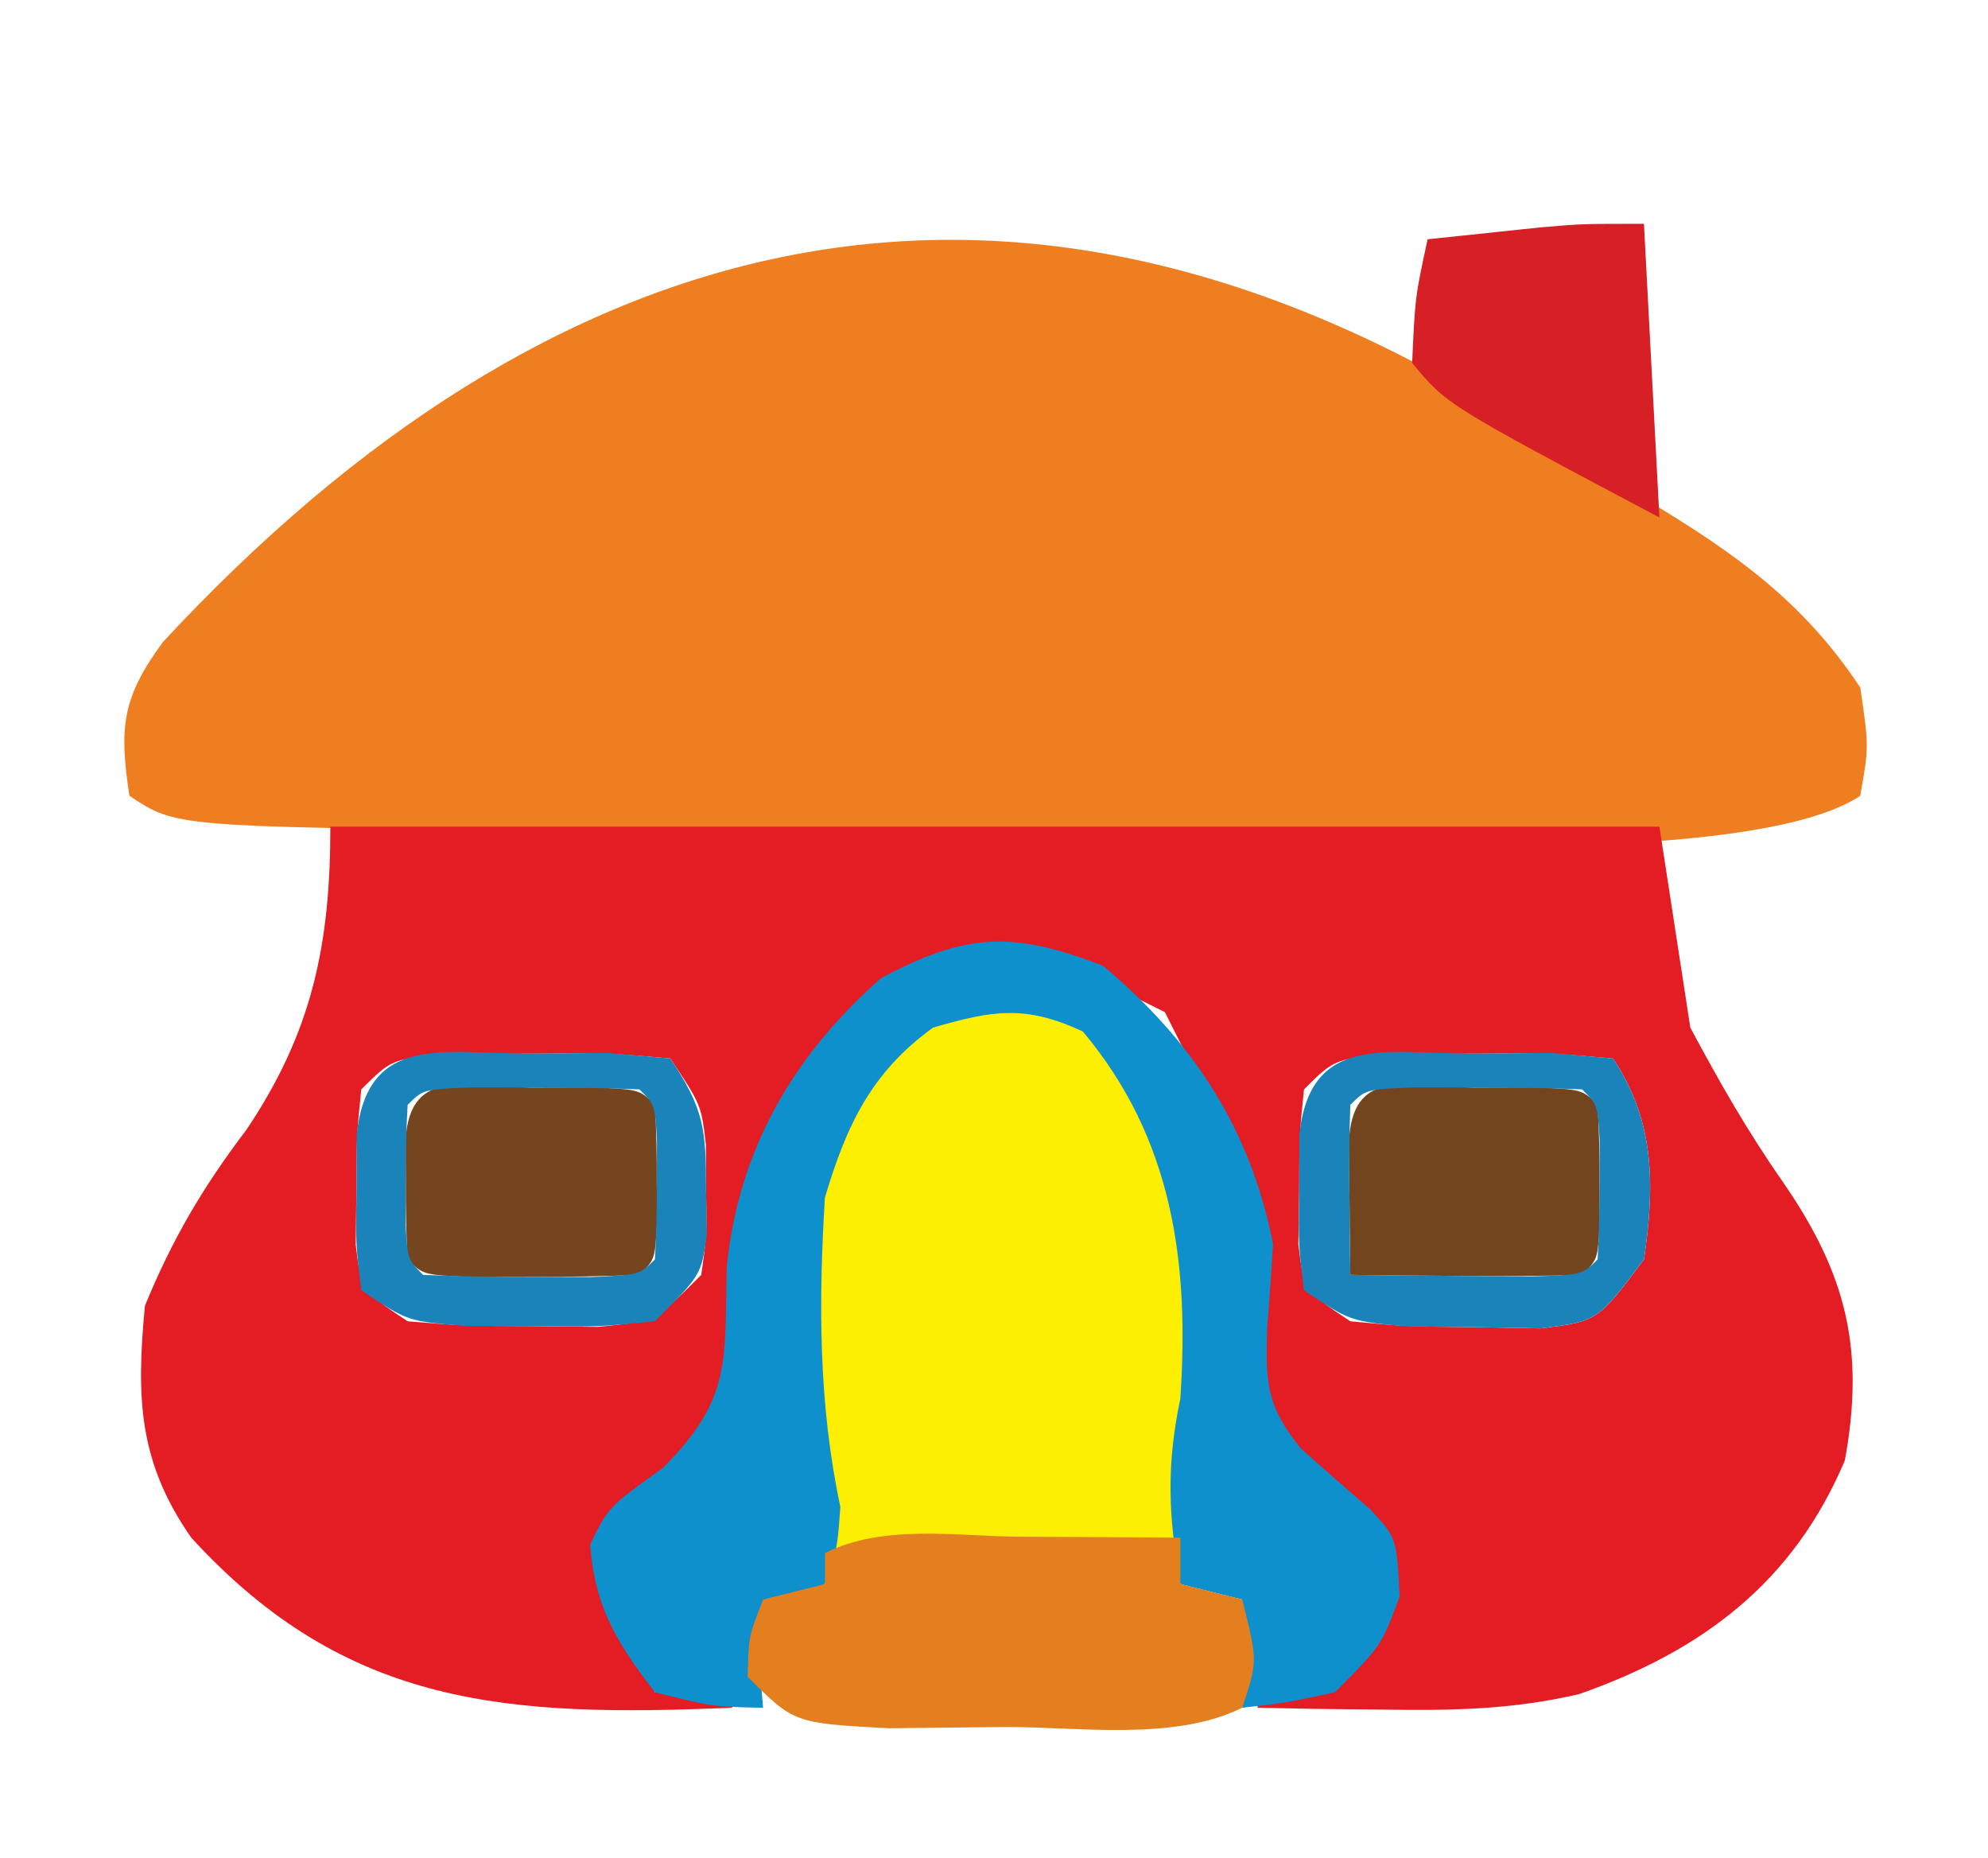
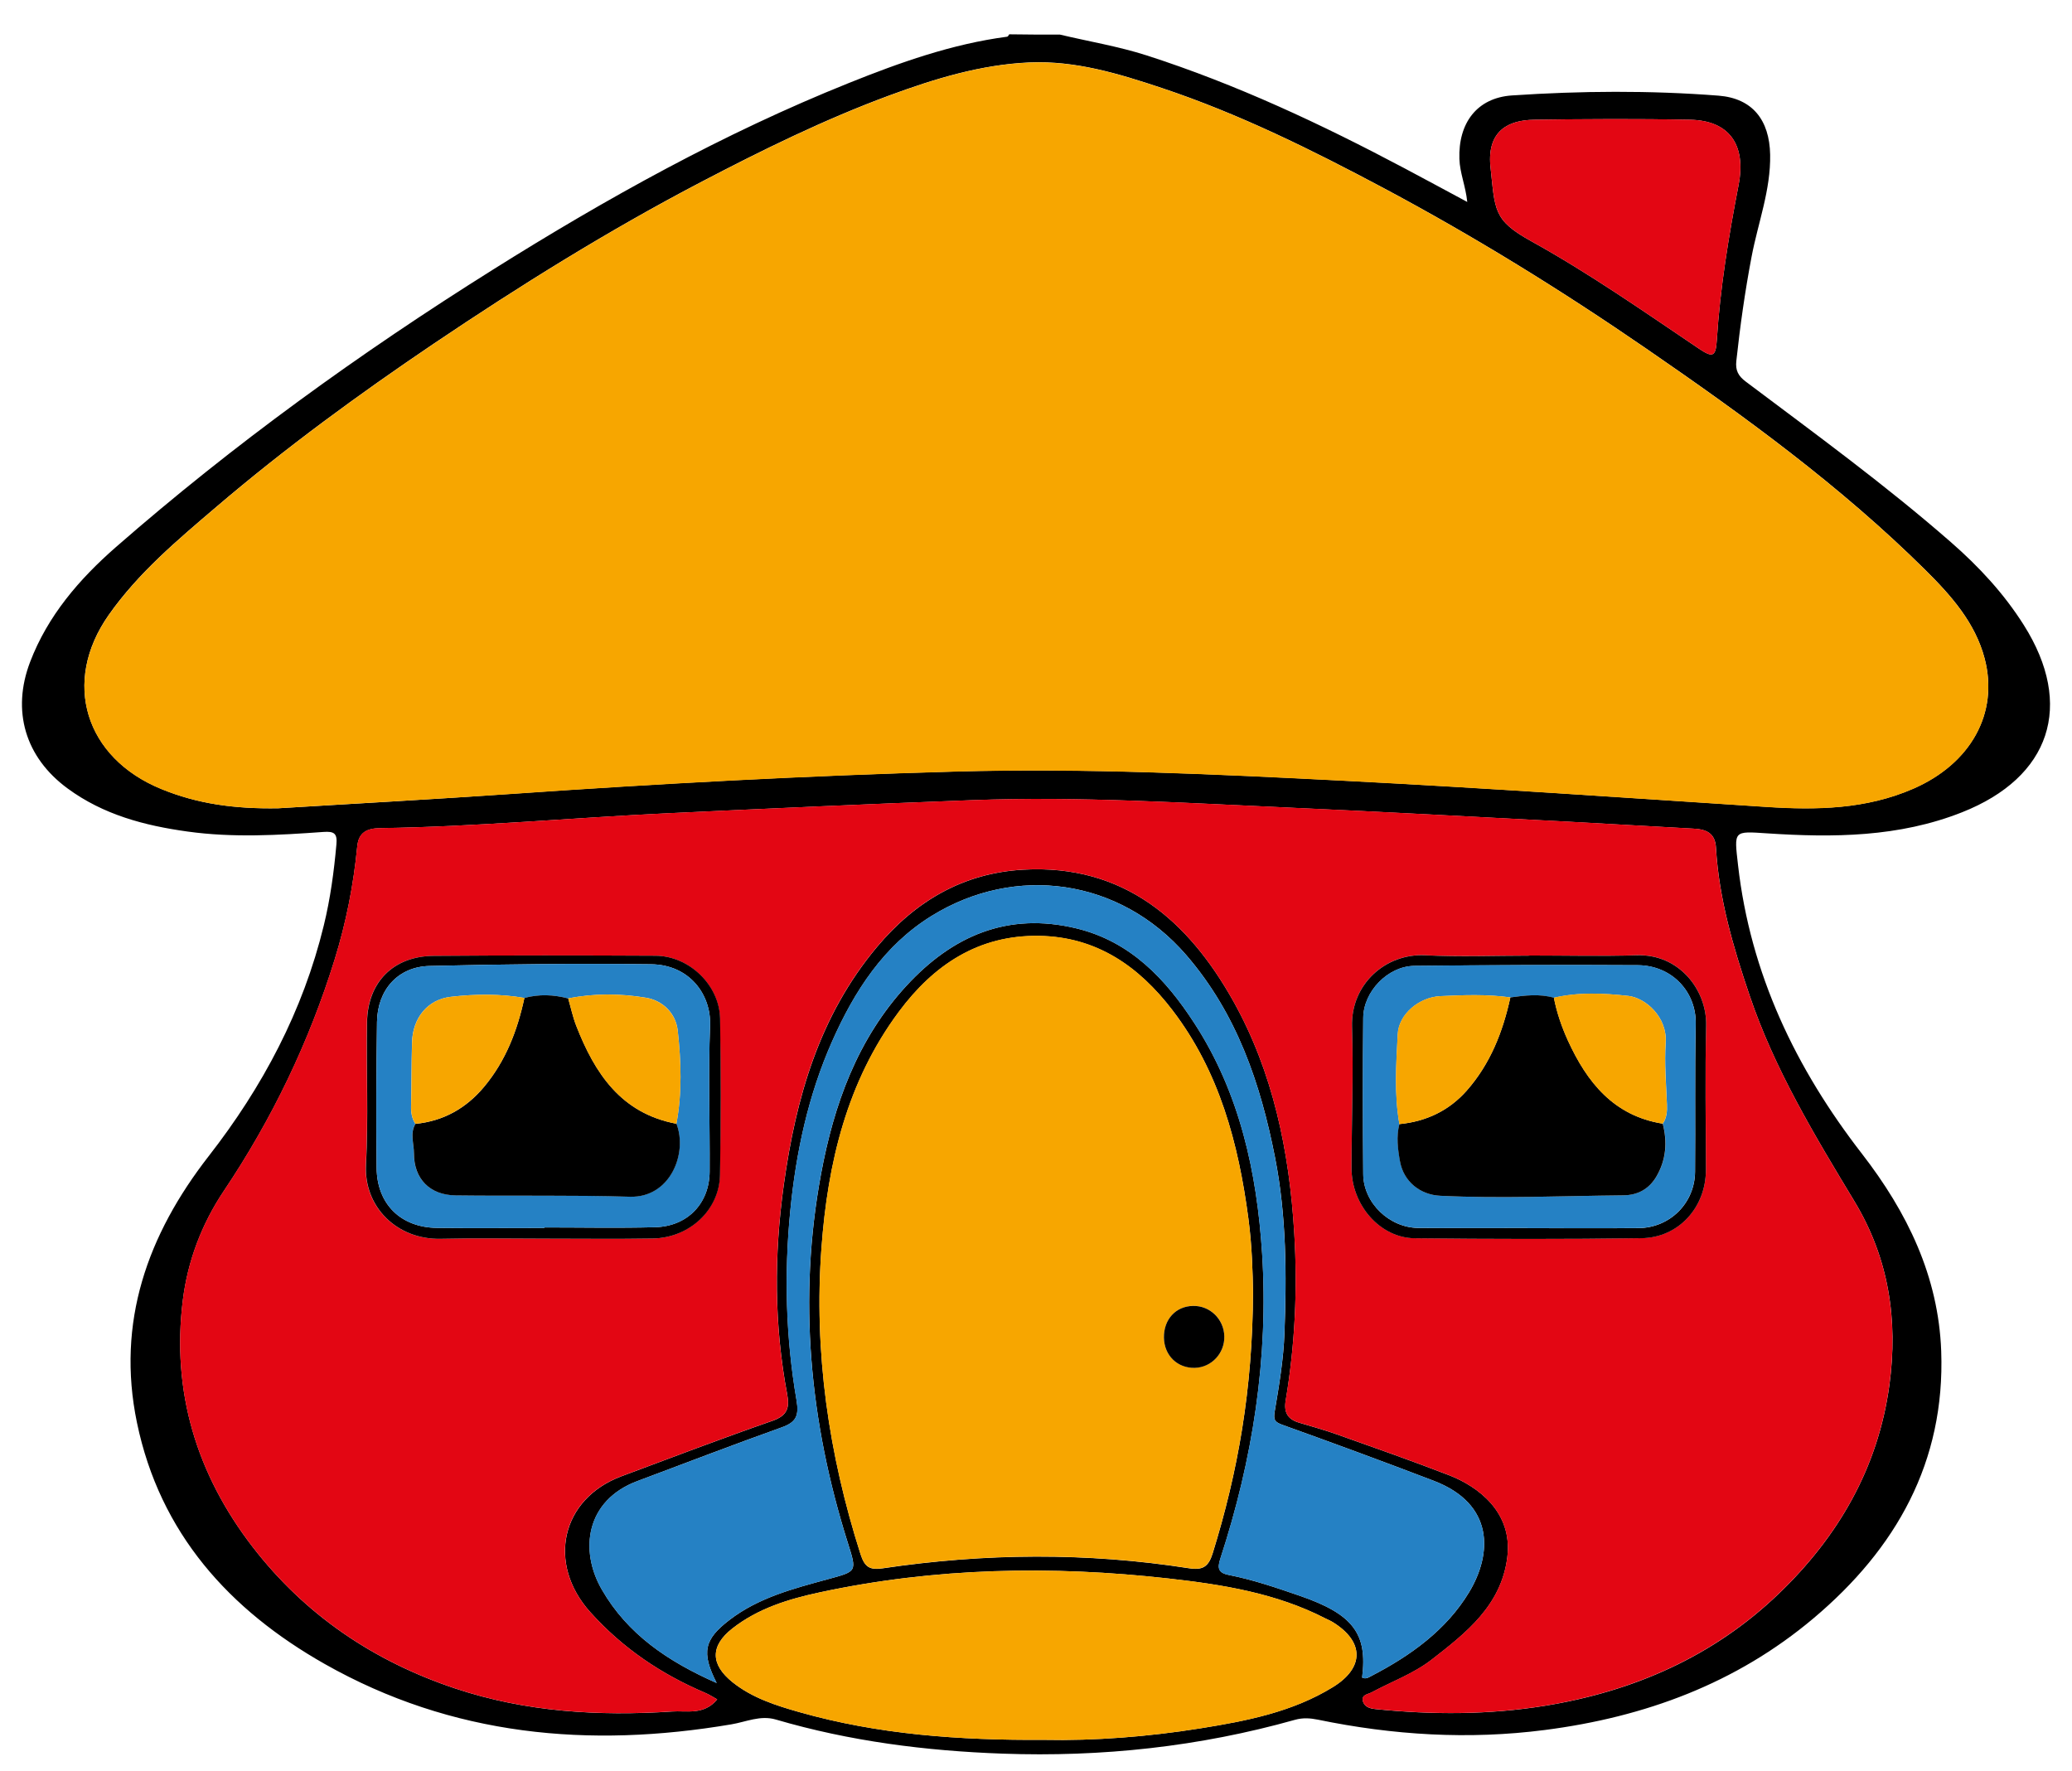
- <svg xmlns="http://www.w3.org/2000/svg" viewBox="0 0 137 128">
-   <g transform="translate(8.205415, 8) scale(1.064993)">
-     <g transform="translate(-7.3275, -10.0325)">
-       <path fill="#EE7E20" d="M0 0 C2.69 1.64 5.38 3.28 8.06 4.94 C9.15 5.58 10.24 6.22 11.36 6.88 C17 10.28 21.4 13.4 25.06 18.94 C25.62 22.75 25.62 22.75 25.06 25.94 C16.46 31.67 -22.52 28.19 -30.94 28.19 C-40.71 28.19 -50.49 28.2 -60.56 28.2 C-83.94 27.94 -83.94 27.94 -86.94 25.94 C-87.61 21.54 -87.43 19.61 -84.77 15.99 C-59.56 -11.17 -30.92 -18.03 0 0 Z " transform="translate(94.9375,28.0625)" />
-       <path fill="#E41C24" d="M0 0 C28.38 0 56.76 0 86 0 C86.33 2.15 86.33 2.15 88 13 C89.91 16.57 91.71 19.72 94 23 C98.13 28.98 99.3 33.87 98 41 C94.68 48.86 88.81 53.31 80.8 56.12 C76.44 57.13 72.54 57.19 68.06 57.12 C66.55 57.11 65.03 57.09 63.47 57.07 C62.9 57.06 62.9 57.06 60 57 C60 56.67 60 56.34 60 56 C60.95 55.73 61.9 55.46 62.88 55.19 C66 54 66 54 68 51 C68 46 68 46 66.25 44.15 C65.51 43.56 64.77 42.98 64 42.38 C60.52 39.13 59.5 37.46 59.75 32.69 C59.82 31.76 59.9 30.84 59.98 29.88 C60.03 23.49 56.8 17.6 54 12 C44.89 7.45 44.89 7.45 39.38 9.06 C32.8 12.84 29.06 17.67 27 25 C26.87 27.21 26.79 29.42 26.75 31.62 C26.55 36.74 25.94 38.77 21.88 41.94 C18 45 18 45 17.88 48.12 C18.25 49.07 18.62 50.02 19 51 C19.35 51.95 19.7 52.9 20.06 53.88 C20.37 54.58 20.68 55.28 21 56 C22.65 56 24.3 56 26 56 C26 56.33 26 56.66 26 57 C11.58 57.6 1.09 57.03 -9 46 C-12.43 41.08 -12.56 36.92 -12 31 C-10.24 26.7 -8.25 23.32 -5.44 19.62 C-1.17 13.28 0 7.61 0 0 Z M2 17 C1.7 19.97 1.7 19.97 1.69 23.5 C1.67 24.67 1.65 25.83 1.64 27.03 C2 30 2 30 5 32 C8.69 32.3 8.69 32.3 13 32.31 C14.42 32.33 15.85 32.35 17.31 32.36 C21 32 21 32 24 29 C24.36 26.41 24.36 26.41 24.31 23.5 C24.31 23.02 24.31 23.02 24.3 20.59 C24 18 24 18 22 15 C17.94 14.64 17.94 14.64 13 14.69 C11.37 14.69 9.74 14.7 8.06 14.7 C4 15 4 15 2 17 Z M63 17 C62.7 19.97 62.7 19.97 62.69 23.5 C62.67 24.67 62.65 25.83 62.64 27.03 C63 30 63 30 66 32 C69.69 32.34 69.69 32.34 74 32.38 C74.71 32.39 74.71 32.39 78.31 32.46 C82 32 82 32 85 28 C85.7 23.24 85.73 19.09 83 15 C78.94 14.64 78.94 14.64 74 14.69 C72.37 14.69 70.74 14.7 69.06 14.7 C65 15 65 15 63 17 Z " transform="translate(21,56)" />
-       <path fill="#FCEF04" d="M0 0 C6.55 5.95 8.38 13.68 8.2 22.25 C7.91 26.18 7.43 30.09 7 34 C-0.92 34.33 -8.84 34.66 -17 35 C-16.67 33.68 -16.34 32.36 -16 31 C-16.33 29.68 -16.66 28.36 -17 27 C-17.77 17.7 -17.74 9.7 -12 2 C-8.09 -1.6 -5.01 -1.52 0 0 Z " transform="translate(69,68)" />
-       <path fill="#0D90CC" d="M0 0 C5.82 4.88 9.53 10.53 11 18 C10.89 19.81 10.76 21.63 10.62 23.44 C10.51 26.99 10.55 28.44 12.81 31.24 C14.29 32.56 15.77 33.86 17.27 35.15 C19 37 19 37 19.19 40.81 C18 44 18 44 15 47 C11.81 47.69 11.81 47.69 9 48 C9 45.69 9 43.38 9 41 C7.68 40.67 6.36 40.34 5 40 C4.22 35.58 4.09 32.35 5 28 C5.59 19.22 4.52 11.19 -1.31 4.25 C-5.02 2.53 -7.11 2.87 -11 4 C-15 6.89 -16.61 10.33 -18 15 C-18.41 21.77 -18.42 28.35 -17 35 C-17.19 37.69 -17.19 37.69 -18 40 C-19.32 40.66 -20.64 41.32 -22 42 C-22.25 45.12 -22.25 45.12 -22 48 C-25.25 47.94 -25.25 47.94 -29 47 C-31.46 43.8 -32.89 41.5 -33.19 37.44 C-32 35 -32 35 -28.5 32.5 C-23.98 27.98 -24.51 25.58 -24.35 19.46 C-23.58 11.87 -20.03 5.79 -14.38 0.81 C-8.83 -2.17 -5.8 -2.24 0 0 Z " transform="translate(71,65)" />
-       <path fill="#E47F20" d="M0 0 C1.93 0.01 3.86 0.02 5.85 0.03 C6.6 0.03 6.6 0.03 10.38 0.06 C10.38 1.05 10.38 2.04 10.38 3.06 C11.69 3.39 13.02 3.72 14.38 4.06 C15.38 8.06 15.38 8.06 14.38 11.06 C9.98 13.26 3.69 12.28 -1.06 12.31 C-3.52 12.34 -5.97 12.36 -8.5 12.39 C-14.62 12.06 -14.62 12.06 -17.62 9.06 C-17.56 6.44 -17.56 6.44 -16.62 4.06 C-15.3 3.73 -13.98 3.4 -12.62 3.06 C-12.62 2.4 -12.62 1.74 -12.62 1.06 C-8.83 -0.84 -4.15 -0.03 0 0 Z " transform="translate(65.625,101.9375)" />
-       <path fill="#D62026" d="M0 0 C0.33 6.27 0.66 12.54 1 19 C-12.78 11.69 -12.78 11.69 -15 9 C-14.81 4.75 -14.81 4.75 -14 1 C-12.43 0.84 -10.86 0.67 -9.25 0.5 C-8.37 0.41 -7.49 0.31 -6.58 0.22 C-4 0 -4 0 0 0 Z " transform="translate(106,17)" />
-       <path fill="#73451E" d="M0 0 C1.28 -0 2.56 -0.01 3.88 -0.01 C7 0.12 7 0.12 8 1.12 C8.1 2.79 8.13 4.46 8.12 6.12 C8.13 6.58 8.13 6.58 8.13 8.88 C8 11.12 8 11.12 7 12.12 C4.48 12.2 1.96 12.21 -0.56 12.19 C-1.25 12.18 -1.25 12.18 -4.75 12.16 C-5.83 12.15 -6.9 12.14 -8 12.12 C-8.03 10.31 -8.05 8.5 -8.06 6.69 C-8.07 5.68 -8.09 4.67 -8.1 3.63 C-7.9 -1.46 -4.31 -0.01 0 0 Z " transform="translate(95,72.875)" />
-       <path fill="#74451E" d="M0 0 C1.28 -0 2.56 -0.01 3.88 -0.01 C7 0.12 7 0.12 8 1.12 C8.1 2.79 8.13 4.46 8.12 6.12 C8.13 6.58 8.13 6.58 8.13 8.88 C8 11.12 8 11.12 7 12.12 C4.67 12.22 2.33 12.25 0 12.25 C-1.28 12.25 -2.56 12.26 -3.88 12.26 C-7 12.12 -7 12.12 -8 11.12 C-8.1 9.46 -8.13 7.79 -8.12 6.12 C-8.13 5.22 -8.13 4.31 -8.13 3.38 C-7.85 -1.45 -4.01 -0.01 0 0 Z " transform="translate(34,72.875)" />
-       <path fill="#1A83B9" d="M0 0 C1.63 -0.02 3.26 -0.03 4.94 -0.05 C6.28 0.07 7.62 0.19 9 0.31 C11.22 3.65 11.3 4.91 11.31 8.81 C11.33 9.77 11.35 10.73 11.36 11.72 C11 14.31 11 14.31 8 17.31 C4.31 17.68 4.31 17.68 0 17.62 C-0.71 17.62 -0.71 17.62 -4.31 17.61 C-8 17.31 -8 17.31 -11 15.31 C-11.36 12.34 -11.36 12.34 -11.31 8.81 C-11.31 7.65 -11.3 6.48 -11.3 5.28 C-10.62 -1.4 -5.56 0.01 0 0 Z M-8 3.31 C-8.1 4.98 -8.13 6.65 -8.12 8.31 C-8.13 9.22 -8.13 10.13 -8.13 11.06 C-8 13.31 -8 13.31 -7 14.31 C-4.67 14.41 -2.33 14.44 0 14.44 C1.28 14.44 2.56 14.44 3.88 14.45 C7 14.31 7 14.31 8 13.31 C8.1 11.65 8.13 9.98 8.12 8.31 C8.13 7.41 8.13 6.5 8.13 5.56 C8 3.31 8 3.31 7 2.31 C4.67 2.21 2.33 2.18 0 2.19 C-1.28 2.18 -2.56 2.18 -3.88 2.18 C-7 2.31 -7 2.31 -8 3.31 Z " transform="translate(34,70.6875)" />
-       <path fill="#1A83B9" d="M0 0 C1.63 -0.02 3.26 -0.03 4.94 -0.05 C6.28 0.07 7.62 0.19 9 0.31 C11.73 4.4 11.7 8.56 11 13.31 C8 17.31 8 17.31 4.31 17.77 C3.6 17.76 3.6 17.76 0 17.69 C-1.42 17.67 -2.85 17.66 -4.31 17.65 C-8 17.31 -8 17.31 -11 15.31 C-11.36 12.34 -11.36 12.34 -11.31 8.81 C-11.31 7.65 -11.3 6.48 -11.3 5.28 C-10.62 -1.4 -5.56 0.01 0 0 Z M-8 3.31 C-8.07 5.17 -8.08 7.02 -8.06 8.88 C-8.05 9.89 -8.04 10.9 -8.04 11.94 C-8.02 12.72 -8.01 13.51 -8 14.31 C-5.52 14.34 -3.04 14.36 -0.56 14.38 C0.82 14.39 2.2 14.4 3.62 14.41 C7 14.31 7 14.31 8 13.31 C8.1 11.65 8.13 9.98 8.12 8.31 C8.13 7.41 8.13 6.5 8.13 5.56 C8 3.31 8 3.31 7 2.31 C4.67 2.21 2.33 2.18 0 2.19 C-1.28 2.18 -2.56 2.18 -3.88 2.18 C-7 2.31 -7 2.31 -8 3.31 Z " transform="translate(95,70.6875)" />
-     </g>
+ <svg xmlns="http://www.w3.org/2000/svg" version="1.1" id="Capa_1" x="0px" y="0px" viewBox="213.259 188.724 279.312 238.737" style="enable-background:new 0 0 708.66 708.66;">
+   <style type="text/css">
+ 	.st0{fill:#F7A600;}
+ 	.st1{fill:#E30613;}
+ 	.st2{fill:#2581C4;}
+ </style>
+   <g>
+     <path d="M356.15,193.39c3.9,0.93,7.87,1.58,11.7,2.81c12.08,3.89,23.52,9.26,34.7,15.19c2.77,1.47,5.52,2.96,8.5,4.56 c-0.22-2.16-1-3.9-1.06-5.8c-0.16-4.81,2.34-8.24,7.09-8.56c9.27-0.62,18.58-0.69,27.85,0.03c4.57,0.36,6.86,3.29,6.95,7.95 c0.09,4.76-1.63,9.18-2.5,13.75c-0.89,4.67-1.55,9.36-2.06,14.08c-0.13,1.25,0.24,2,1.3,2.79c9.35,7.03,18.81,13.92,27.63,21.63 c3.77,3.29,7.15,6.93,9.83,11.18c6.82,10.8,3.6,20.51-8.33,25.23c-8.51,3.37-17.37,3.43-26.3,2.84c-4.54-0.3-4.43-0.39-3.9,4.27 c1.66,14.66,7.78,27.41,16.7,38.92c6.11,7.89,10.32,16.52,10.69,26.62c0.54,14.94-6.08,26.63-17.2,36 c-10.45,8.81-22.75,13.33-36.22,15.07c-10.3,1.33-20.47,0.7-30.6-1.39c-1.04-0.21-2.03-0.28-3.1,0.02 c-12.89,3.63-26.05,5.04-39.41,4.56c-10.35-0.37-20.59-1.67-30.57-4.6c-2.09-0.61-4.02,0.32-5.99,0.65 c-19.17,3.25-37.66,1.58-54.82-8.14c-12.85-7.28-22.22-17.63-25.31-32.54c-2.8-13.51,1.41-25.31,9.67-35.92 c7.27-9.33,12.71-19.56,15.52-31.11c0.88-3.6,1.37-7.25,1.7-10.94c0.13-1.45-0.3-1.76-1.73-1.66c-6.1,0.44-12.21,0.8-18.32-0.05 c-5.81-0.8-11.38-2.27-16.2-5.82c-5.7-4.19-7.56-10.45-5.04-17.05c2.38-6.23,6.61-11.14,11.53-15.45 c15.89-13.89,32.95-26.2,50.82-37.41c15.34-9.63,31.14-18.41,47.98-25.17c6.92-2.78,13.94-5.28,21.39-6.26 c0.1-0.01,0.18-0.21,0.27-0.32C351.61,193.39,353.88,193.39,356.15,193.39z M250.77,297.69c9.98-0.61,20.68-1.19,31.38-1.94 c19.96-1.39,39.94-2.47,59.94-3.02c17.46-0.48,34.9,0.35,52.33,1.24c19,0.97,37.98,2.3,56.97,3.53c6.75,0.44,13.41,0.33,19.8-2.46 c7.66-3.34,11.56-10.11,9.6-17.56c-1.27-4.81-4.5-8.46-7.96-11.89c-11.47-11.37-24.47-20.81-37.72-29.92 c-11.37-7.82-23.12-15.08-35.31-21.58c-9.67-5.15-19.46-10.01-29.88-13.49c-5.81-1.94-11.69-3.73-17.89-3.46 c-6.54,0.29-12.75,2.19-18.86,4.44c-8.8,3.25-17.18,7.38-25.48,11.72c-12.44,6.51-24.34,13.92-35.97,21.76 c-10.13,6.84-19.99,14.05-29.29,21.99c-5.23,4.46-10.52,8.89-14.51,14.57c-6.37,9.06-3.19,19.27,7.09,23.47 C239.86,297.09,244.87,297.79,250.77,297.69z M309.94,417.82c-0.65-0.36-1.09-0.65-1.56-0.85c-5.97-2.53-11.2-6.05-15.57-10.93 c-5.84-6.53-3.92-15.24,4.22-18.29c6.77-2.53,13.53-5.1,20.36-7.48c1.97-0.69,2.33-1.71,1.99-3.55c-1.77-9.39-1.78-18.8-0.46-28.26 c1.63-11.71,4.77-22.77,12.56-32.07c5.18-6.18,11.62-9.97,19.74-10.42c13.56-0.76,22.23,6.89,28.3,17.73 c5.36,9.58,7.55,20.28,8.21,31.25c0.46,7.57,0.1,15.08-1.15,22.55c-0.28,1.65,0.26,2.56,1.8,3.02c1.72,0.51,3.46,1,5.16,1.6 c5.04,1.79,10.08,3.56,15.07,5.49c3.85,1.49,8.61,4.96,7.84,11.06c-0.81,6.5-5.57,10.21-10.21,13.81c-2.39,1.86-5.38,2.95-8.08,4.4 c-0.49,0.26-1.36,0.31-1.19,1.12c0.18,0.84,0.94,1.06,1.75,1.14c7.62,0.77,15.22,0.78,22.79-0.45c11.98-1.94,22.74-6.67,31.5-15.08 c7.99-7.66,13.42-16.91,14.95-28.17c1.19-8.82-0.09-17.1-4.71-24.75c-5.38-8.91-10.77-17.81-14.13-27.74 c-2.2-6.49-4.14-13.05-4.54-19.94c-0.11-2-1.33-2.48-3.02-2.57c-5.58-0.29-11.15-0.64-16.73-0.93 c-12.43-0.64-24.86-1.33-37.29-1.88c-14.4-0.64-28.78-1.57-43.22-1.03c-13.65,0.51-27.29,1.12-40.93,1.76 c-12.96,0.61-25.89,1.82-38.87,2.01c-1.8,0.03-2.91,0.57-3.1,2.46c-0.5,5.17-1.49,10.22-3.03,15.2 c-3.45,11.17-8.46,21.57-14.96,31.26c-3,4.48-4.87,9.48-5.52,14.7c-1.54,12.31,1.84,23.46,9.39,33.26 c7.08,9.19,16.32,15.43,27.31,19.1c9.52,3.18,19.35,3.76,29.25,3.11C305.77,419.32,308.17,420,309.94,417.82z M382.17,362.84 c-0.04-2.16-0.11-6.01-0.62-9.83c-1.34-10.13-3.91-19.83-10.26-28.12c-4.52-5.89-10.2-9.85-17.92-9.99 c-8.2-0.14-14.25,3.92-18.94,10.23c-7,9.42-9.59,20.39-10.43,31.82c-1.04,14.09,0.97,27.84,5.26,41.29 c0.56,1.74,1.22,2.18,2.99,1.92c13.76-2.05,27.53-2.16,41.29-0.01c1.85,0.29,2.63-0.2,3.19-2 C380.13,387.19,382.13,376.02,382.17,362.84z M309.87,415.62c-2.12-4.16-1.66-5.9,1.71-8.49c3.92-3.02,8.6-4.23,13.22-5.49 c4.01-1.1,4-0.96,2.73-4.98c-5.13-16.27-6.71-32.85-3.59-49.67c1.73-9.34,4.89-18.18,11.51-25.37c6.22-6.75,13.66-9.97,22.9-7.74 c7.3,1.76,12.06,6.84,15.93,12.81c6.11,9.41,8.42,20.08,9.12,31.05c0.89,14.04-1.27,27.76-5.64,41.13 c-0.45,1.37-0.19,1.92,1.18,2.19c3.26,0.64,6.4,1.72,9.54,2.8c7.13,2.46,9.16,5.08,8.4,11.02c0.48,0.26,0.87-0.01,1.26-0.22 c5.27-2.73,10.08-6.18,13.16-11.28c3.13-5.19,3.41-11.9-4.78-15.03c-6.75-2.58-13.53-5.08-20.34-7.52 c-1.09-0.39-1.28-0.68-1.08-1.86c0.59-3.48,1.18-6.99,1.31-10.51c0.3-7.9,0.27-15.81-1.26-23.64 c-1.96-10.01-5.15-19.42-11.97-27.33c-8.98-10.39-23.07-12.25-34.32-5.3c-6.45,3.98-10.42,10.14-13.42,16.91 c-3.23,7.28-4.88,15-5.65,22.9c-0.83,8.52-0.6,17.03,0.84,25.46c0.36,2.1-0.02,2.99-1.98,3.69c-6.52,2.33-12.98,4.81-19.46,7.24 c-6.97,2.6-7.85,9.35-4.8,14.63C297.85,409.02,303.23,412.68,309.87,415.62z M354.03,423.28c6.73,0.14,13.96-0.41,21.11-1.56 c6.17-0.99,12.34-2.19,17.8-5.55c4.26-2.62,4.24-6.13-0.02-8.76c-0.32-0.2-0.67-0.34-1.01-0.51c-6.63-3.4-13.82-4.55-21.11-5.37 c-15.77-1.77-31.46-1.48-47.01,1.86c-4.2,0.9-8.34,2.16-11.81,4.88c-3,2.35-2.96,4.85,0.04,7.25c2.66,2.12,5.84,3.13,9.02,4.03 C331.65,422.56,342.53,423.35,354.03,423.28z M414.16,211.04c0.66,6.01,0.31,7.33,5.53,10.21c7.82,4.33,15.16,9.47,22.58,14.47 c1.85,1.24,2.28,1.13,2.42-1.12c0.45-7.07,1.6-14.02,2.94-20.96c1.05-5.47-1.33-8.66-6.51-8.77c-7.02-0.14-14.05-0.1-21.07,0 C416.59,204.92,413.77,206.35,414.16,211.04z" />
+     <path class="st0" d="M250.77,297.69c-5.9,0.1-10.91-0.6-15.76-2.58c-10.28-4.2-13.46-14.4-7.09-23.47 c3.99-5.67,9.28-10.11,14.51-14.57c9.3-7.94,19.16-15.15,29.29-21.99c11.63-7.84,23.52-15.25,35.97-21.76 c8.3-4.34,16.69-8.47,25.48-11.72c6.11-2.25,12.32-4.16,18.86-4.44c6.2-0.27,12.08,1.52,17.89,3.46 c10.42,3.48,20.21,8.34,29.88,13.49c12.2,6.5,23.94,13.76,35.31,21.58c13.24,9.11,26.25,18.55,37.72,29.92 c3.46,3.43,6.69,7.08,7.96,11.89c1.96,7.45-1.94,14.22-9.6,17.56c-6.39,2.78-13.05,2.9-19.8,2.46 c-18.99-1.24-37.97-2.56-56.97-3.53c-17.44-0.89-34.87-1.72-52.33-1.24c-20,0.55-39.98,1.63-59.94,3.02 C271.46,296.49,260.75,297.07,250.77,297.69z" />
+     <path class="st1" d="M309.94,417.82c-1.78,2.18-4.18,1.51-6.09,1.63c-9.9,0.65-19.73,0.07-29.25-3.11 c-10.98-3.67-20.22-9.91-27.31-19.1c-7.55-9.8-10.93-20.95-9.39-33.26c0.65-5.22,2.52-10.22,5.52-14.7 c6.5-9.69,11.5-20.09,14.96-31.26c1.54-4.98,2.53-10.03,3.03-15.2c0.18-1.89,1.29-2.44,3.1-2.46c12.98-0.18,25.91-1.4,38.87-2.01 c13.64-0.64,27.28-1.25,40.93-1.76c14.44-0.54,28.83,0.39,43.22,1.03c12.43,0.55,24.86,1.24,37.29,1.88 c5.58,0.29,11.15,0.64,16.73,0.93c1.7,0.09,2.91,0.57,3.02,2.57c0.4,6.9,2.34,13.46,4.54,19.94c3.37,9.92,8.75,18.83,14.13,27.74 c4.62,7.65,5.9,15.93,4.71,24.75c-1.52,11.26-6.96,20.51-14.95,28.17c-8.76,8.4-19.53,13.13-31.5,15.08 c-7.58,1.23-15.18,1.22-22.79,0.45c-0.81-0.08-1.57-0.31-1.75-1.14c-0.17-0.81,0.7-0.85,1.19-1.12c2.71-1.46,5.69-2.55,8.08-4.4 c4.64-3.6,9.4-7.31,10.21-13.81c0.76-6.1-3.99-9.56-7.84-11.06c-4.98-1.93-10.03-3.7-15.07-5.49c-1.69-0.6-3.43-1.09-5.16-1.6 c-1.54-0.46-2.08-1.38-1.8-3.02c1.26-7.47,1.61-14.98,1.15-22.55c-0.66-10.97-2.84-21.66-8.21-31.25 c-6.07-10.84-14.74-18.49-28.3-17.73c-8.13,0.45-14.56,4.24-19.74,10.42c-7.79,9.29-10.94,20.36-12.56,32.07 c-1.32,9.46-1.31,18.87,0.46,28.26c0.35,1.84-0.02,2.86-1.99,3.55c-6.83,2.38-13.59,4.95-20.36,7.48 c-8.15,3.05-10.06,11.76-4.22,18.29c4.37,4.88,9.6,8.4,15.57,10.93C308.86,417.17,309.29,417.46,309.94,417.82z M419.42,317.54 c0,0,0,0.01,0,0.01c-4.69,0-9.38,0.19-14.05-0.05c-5.31-0.27-10.04,3.88-9.85,9.65c0.2,6.34-0.06,12.68-0.07,19.03 c-0.01,4.98,3.84,9.42,8.5,9.47c10.2,0.12,20.4,0.14,30.6-0.01c5.01-0.07,8.67-4.18,8.67-9.19c0-6.5-0.12-13,0.03-19.49 c0.11-4.77-3.63-9.64-9.32-9.46C429.09,317.66,424.25,317.54,419.42,317.54z M286.73,355.71c4.83,0,9.67,0.06,14.5-0.02 c4.94-0.08,8.98-3.84,9.07-8.58c0.12-7.02,0.14-14.05,0.01-21.07c-0.08-4.52-4.18-8.45-8.7-8.47c-9.97-0.05-19.94-0.06-29.92,0.02 c-5.41,0.04-8.88,3.52-8.97,8.93c-0.11,6.42,0.2,12.85-0.14,19.25c-0.3,5.68,4.2,10.1,10.08,9.96 C277.36,355.62,282.05,355.71,286.73,355.71z" />
+     <path class="st0" d="M382.17,362.84c-0.05,13.18-2.05,24.34-5.45,35.29c-0.56,1.8-1.34,2.29-3.19,2 c-13.76-2.15-27.53-2.03-41.29,0.01c-1.77,0.26-2.43-0.18-2.99-1.92c-4.29-13.45-6.3-27.2-5.26-41.29 c0.84-11.42,3.43-22.4,10.43-31.82c4.69-6.31,10.74-10.37,18.94-10.23c7.73,0.13,13.41,4.09,17.92,9.99 c6.35,8.29,8.92,17.99,10.26,28.12C382.06,356.84,382.13,360.69,382.17,362.84z M370.16,369.06c0.04,2.39,1.8,4.11,4.15,4.06 c2.27-0.05,4.07-1.98,3.99-4.28c-0.07-2.31-1.95-4.11-4.22-4.07C371.75,364.83,370.12,366.61,370.16,369.06z" />
+     <path class="st2" d="M309.87,415.62c-6.64-2.94-12.02-6.59-15.49-12.6c-3.05-5.29-2.17-12.03,4.8-14.63 c6.48-2.42,12.95-4.9,19.46-7.24c1.96-0.7,2.34-1.58,1.98-3.69c-1.45-8.43-1.68-16.94-0.84-25.46c0.77-7.9,2.42-15.62,5.65-22.9 c3-6.77,6.97-12.93,13.42-16.91c11.26-6.94,25.34-5.09,34.32,5.3c6.83,7.9,10.01,17.31,11.97,27.33 c1.53,7.83,1.56,15.73,1.26,23.64c-0.13,3.52-0.72,7.03-1.31,10.51c-0.2,1.17-0.01,1.46,1.08,1.86c6.8,2.44,13.59,4.94,20.34,7.52 c8.2,3.13,7.92,9.84,4.78,15.03c-3.08,5.1-7.88,8.55-13.16,11.28c-0.39,0.2-0.79,0.47-1.26,0.22c0.77-5.94-1.26-8.56-8.4-11.02 c-3.14-1.08-6.27-2.17-9.54-2.8c-1.38-0.27-1.63-0.81-1.18-2.19c4.37-13.36,6.53-27.08,5.64-41.13 c-0.7-10.98-3.01-21.64-9.12-31.05c-3.87-5.97-8.63-11.05-15.93-12.81c-9.24-2.23-16.68,0.99-22.9,7.74 c-6.63,7.19-9.78,16.04-11.51,25.37c-3.12,16.83-1.53,33.4,3.59,49.67c1.26,4.02,1.28,3.88-2.73,4.98 c-4.63,1.27-9.3,2.47-13.22,5.49C308.21,409.72,307.75,411.46,309.87,415.62z" />
+     <path class="st0" d="M354.03,423.28c-11.5,0.07-22.38-0.72-32.99-3.73c-3.18-0.9-6.36-1.91-9.02-4.03c-3-2.4-3.04-4.89-0.04-7.25 c3.47-2.73,7.61-3.98,11.81-4.88c15.55-3.33,31.24-3.63,47.01-1.86c7.29,0.82,14.48,1.97,21.11,5.37c0.34,0.17,0.69,0.32,1.01,0.51 c4.26,2.64,4.27,6.15,0.02,8.76c-5.46,3.36-11.63,4.56-17.8,5.55C367.99,422.86,360.77,423.42,354.03,423.28z" />
+     <path class="st1" d="M414.16,211.04c-0.39-4.69,2.43-6.12,5.89-6.17c7.02-0.11,14.05-0.15,21.07,0c5.18,0.1,7.56,3.3,6.51,8.77 c-1.34,6.94-2.49,13.9-2.94,20.96c-0.14,2.25-0.58,2.37-2.42,1.12c-7.42-5-14.76-10.14-22.58-14.47 C414.47,218.36,414.82,217.05,414.16,211.04z" />
+     <path d="M419.42,317.54c4.84,0,9.68,0.12,14.51-0.03c5.69-0.18,9.43,4.69,9.32,9.46c-0.15,6.49-0.04,12.99-0.03,19.49 c0,5.01-3.66,9.12-8.67,9.19c-10.2,0.14-20.4,0.12-30.6,0.01c-4.66-0.05-8.51-4.49-8.5-9.47c0.01-6.34,0.27-12.69,0.07-19.03 c-0.19-5.76,4.54-9.92,9.85-9.65c4.67,0.24,9.37,0.05,14.05,0.05C419.42,317.55,419.42,317.55,419.42,317.54z M419.18,354.27 c0,0.01,0,0.02,0,0.03c4.98,0,9.97,0.03,14.95-0.01c4.23-0.03,7.59-3.36,7.63-7.59c0.06-6.64-0.05-13.29,0.09-19.93 c0.09-4.32-3.2-7.89-7.8-7.92c-10.04-0.06-20.09-0.02-30.13,0.09c-3.57,0.04-6.86,3.45-6.89,7.02c-0.07,7.02-0.06,14.04,0,21.06 c0.03,3.87,3.51,7.22,7.43,7.25C409.36,354.3,414.27,354.27,419.18,354.27z" />
+     <path d="M286.73,355.71c-4.68,0-9.37-0.09-14.05,0.02c-5.88,0.14-10.38-4.28-10.08-9.96c0.34-6.4,0.03-12.83,0.14-19.25 c0.09-5.41,3.56-8.89,8.97-8.93c9.97-0.08,19.94-0.07,29.92-0.02c4.52,0.02,8.62,3.95,8.7,8.47c0.12,7.02,0.11,14.05-0.01,21.07 c-0.08,4.74-4.12,8.5-9.07,8.58C296.4,355.77,291.57,355.71,286.73,355.71z M286.64,354.27c0-0.02,0-0.04,0-0.07 c4.98,0,9.96,0.1,14.94-0.03c4.36-0.12,7.31-3.2,7.34-7.5c0.04-6.56-0.2-13.14,0.06-19.69c0.16-4.16-2.76-8.2-7.95-8.26 c-9.96-0.12-19.92-0.01-29.87,0.23c-4.26,0.1-7.02,3.22-7.08,7.55c-0.09,6.56-0.12,13.13-0.05,19.69c0.05,4.87,3.26,8.01,8.12,8.07 C276.97,354.32,281.8,354.27,286.64,354.27z" />
+     <path d="M370.16,369.06c-0.04-2.45,1.59-4.24,3.92-4.28c2.27-0.05,4.15,1.76,4.22,4.07c0.07,2.3-1.72,4.23-3.99,4.28 C371.96,373.18,370.2,371.45,370.16,369.06z" />
+     <path class="st2" d="M419.18,354.27c-4.91,0-9.82,0.03-14.73-0.01c-3.92-0.03-7.4-3.37-7.43-7.25c-0.06-7.02-0.07-14.04,0-21.06 c0.03-3.57,3.33-6.98,6.89-7.02c10.04-0.11,20.09-0.15,30.13-0.09c4.61,0.03,7.89,3.6,7.8,7.92c-0.13,6.64-0.03,13.28-0.09,19.93 c-0.04,4.23-3.39,7.56-7.63,7.59c-4.98,0.04-9.97,0.01-14.95,0.01C419.18,354.29,419.18,354.28,419.18,354.27z M416.86,323.19 c-3.14-0.44-6.3-0.32-9.45-0.17c-2.81,0.14-5.59,2.39-5.73,5.13c-0.21,4.03-0.49,8.09,0.23,12.12c-0.44,1.69-0.21,3.42,0.09,5.06 c0.49,2.69,2.73,4.47,5.41,4.6c8.22,0.4,16.44,0.02,24.66-0.06c1.95-0.02,3.5-0.84,4.49-2.54c1.31-2.24,1.5-4.63,0.85-7.12 c0.53-0.79,0.6-1.65,0.56-2.58c-0.11-2.78-0.35-5.57-0.17-8.33c0.23-3.48-2.73-6.05-5.02-6.31c-3.32-0.37-6.72-0.53-10.05,0.25 C420.77,322.68,418.81,322.92,416.86,323.19z" />
+     <path class="st2" d="M286.64,354.27c-4.83,0-9.66,0.04-14.49-0.01c-4.86-0.06-8.07-3.2-8.12-8.07c-0.07-6.56-0.04-13.13,0.05-19.69 c0.06-4.33,2.82-7.45,7.08-7.55c9.95-0.24,19.92-0.35,29.87-0.23c5.19,0.06,8.11,4.1,7.95,8.26c-0.25,6.55-0.02,13.13-0.06,19.69 c-0.03,4.3-2.97,7.39-7.34,7.5c-4.98,0.13-9.96,0.03-14.94,0.03C286.64,354.23,286.64,354.25,286.64,354.27z M289.86,323.33 c-1.96-0.52-3.93-0.6-5.91-0.07c-3.3-0.57-6.63-0.53-9.92-0.15c-3.16,0.36-5.14,2.88-5.23,6.14c-0.08,2.87-0.06,5.74-0.13,8.61 c-0.02,0.86,0.11,1.65,0.58,2.37c-0.76,1.28-0.19,2.64-0.2,3.95c-0.01,3.47,2.12,5.65,5.62,5.69c7.83,0.1,15.67-0.06,23.5,0.18 c5.4,0.16,7.81-5.83,6.27-9.84c0.78-4.17,0.64-8.36,0.18-12.53c-0.26-2.4-2.06-4.08-4.28-4.45 C296.9,322.66,293.35,322.62,289.86,323.33z" />
+     <path d="M437.4,340.21c0.64,2.48,0.46,4.88-0.85,7.12c-1,1.71-2.54,2.53-4.49,2.54c-8.22,0.08-16.44,0.46-24.66,0.06 c-2.69-0.13-4.92-1.91-5.41-4.6c-0.3-1.63-0.53-3.37-0.09-5.06c3.61-0.35,6.69-1.81,9.09-4.53c3.17-3.6,4.86-7.92,5.87-12.55 c1.96-0.27,3.92-0.51,5.87,0.04c0.39,2,1.05,3.92,1.89,5.77C427.2,334.63,430.79,339.15,437.4,340.21z" />
+     <path class="st0" d="M437.4,340.21c-6.62-1.05-10.21-5.57-12.79-11.21c-0.84-1.84-1.5-3.77-1.89-5.77 c3.33-0.78,6.73-0.62,10.05-0.24c2.29,0.26,5.26,2.83,5.02,6.31c-0.19,2.76,0.06,5.55,0.17,8.33 C438,338.55,437.93,339.42,437.4,340.21z" />
+     <path class="st0" d="M416.86,323.19c-1,4.63-2.7,8.95-5.87,12.55c-2.39,2.72-5.48,4.18-9.09,4.53c-0.72-4.03-0.44-8.09-0.23-12.12 c0.14-2.74,2.92-5,5.73-5.13C410.55,322.87,413.71,322.75,416.86,323.19z" />
+     <path d="M283.95,323.26c1.98-0.53,3.94-0.45,5.91,0.07c0.35,1.23,0.62,2.49,1.08,3.68c2.51,6.43,6.05,11.82,13.51,13.21 c1.54,4.01-0.86,10-6.27,9.84c-7.83-0.24-15.67-0.08-23.5-0.18c-3.49-0.04-5.63-2.23-5.62-5.69c0-1.31-0.56-2.68,0.2-3.95 c3.78-0.38,6.83-2.09,9.26-5C281.44,331.74,283.01,327.64,283.95,323.26z" />
+     <path class="st0" d="M283.95,323.26c-0.95,4.38-2.51,8.48-5.43,11.97c-2.43,2.9-5.48,4.62-9.26,5c-0.47-0.72-0.6-1.51-0.58-2.37 c0.07-2.87,0.05-5.74,0.13-8.61c0.09-3.26,2.07-5.78,5.23-6.14C277.32,322.73,280.65,322.69,283.95,323.26z" />
+     <path class="st0" d="M304.44,340.22c-7.45-1.39-11-6.78-13.51-13.21c-0.46-1.19-0.72-2.45-1.08-3.68 c3.49-0.71,7.04-0.67,10.49-0.09c2.22,0.37,4.01,2.06,4.28,4.45C305.08,331.85,305.23,336.05,304.44,340.22z" />
  </g>
</svg>
